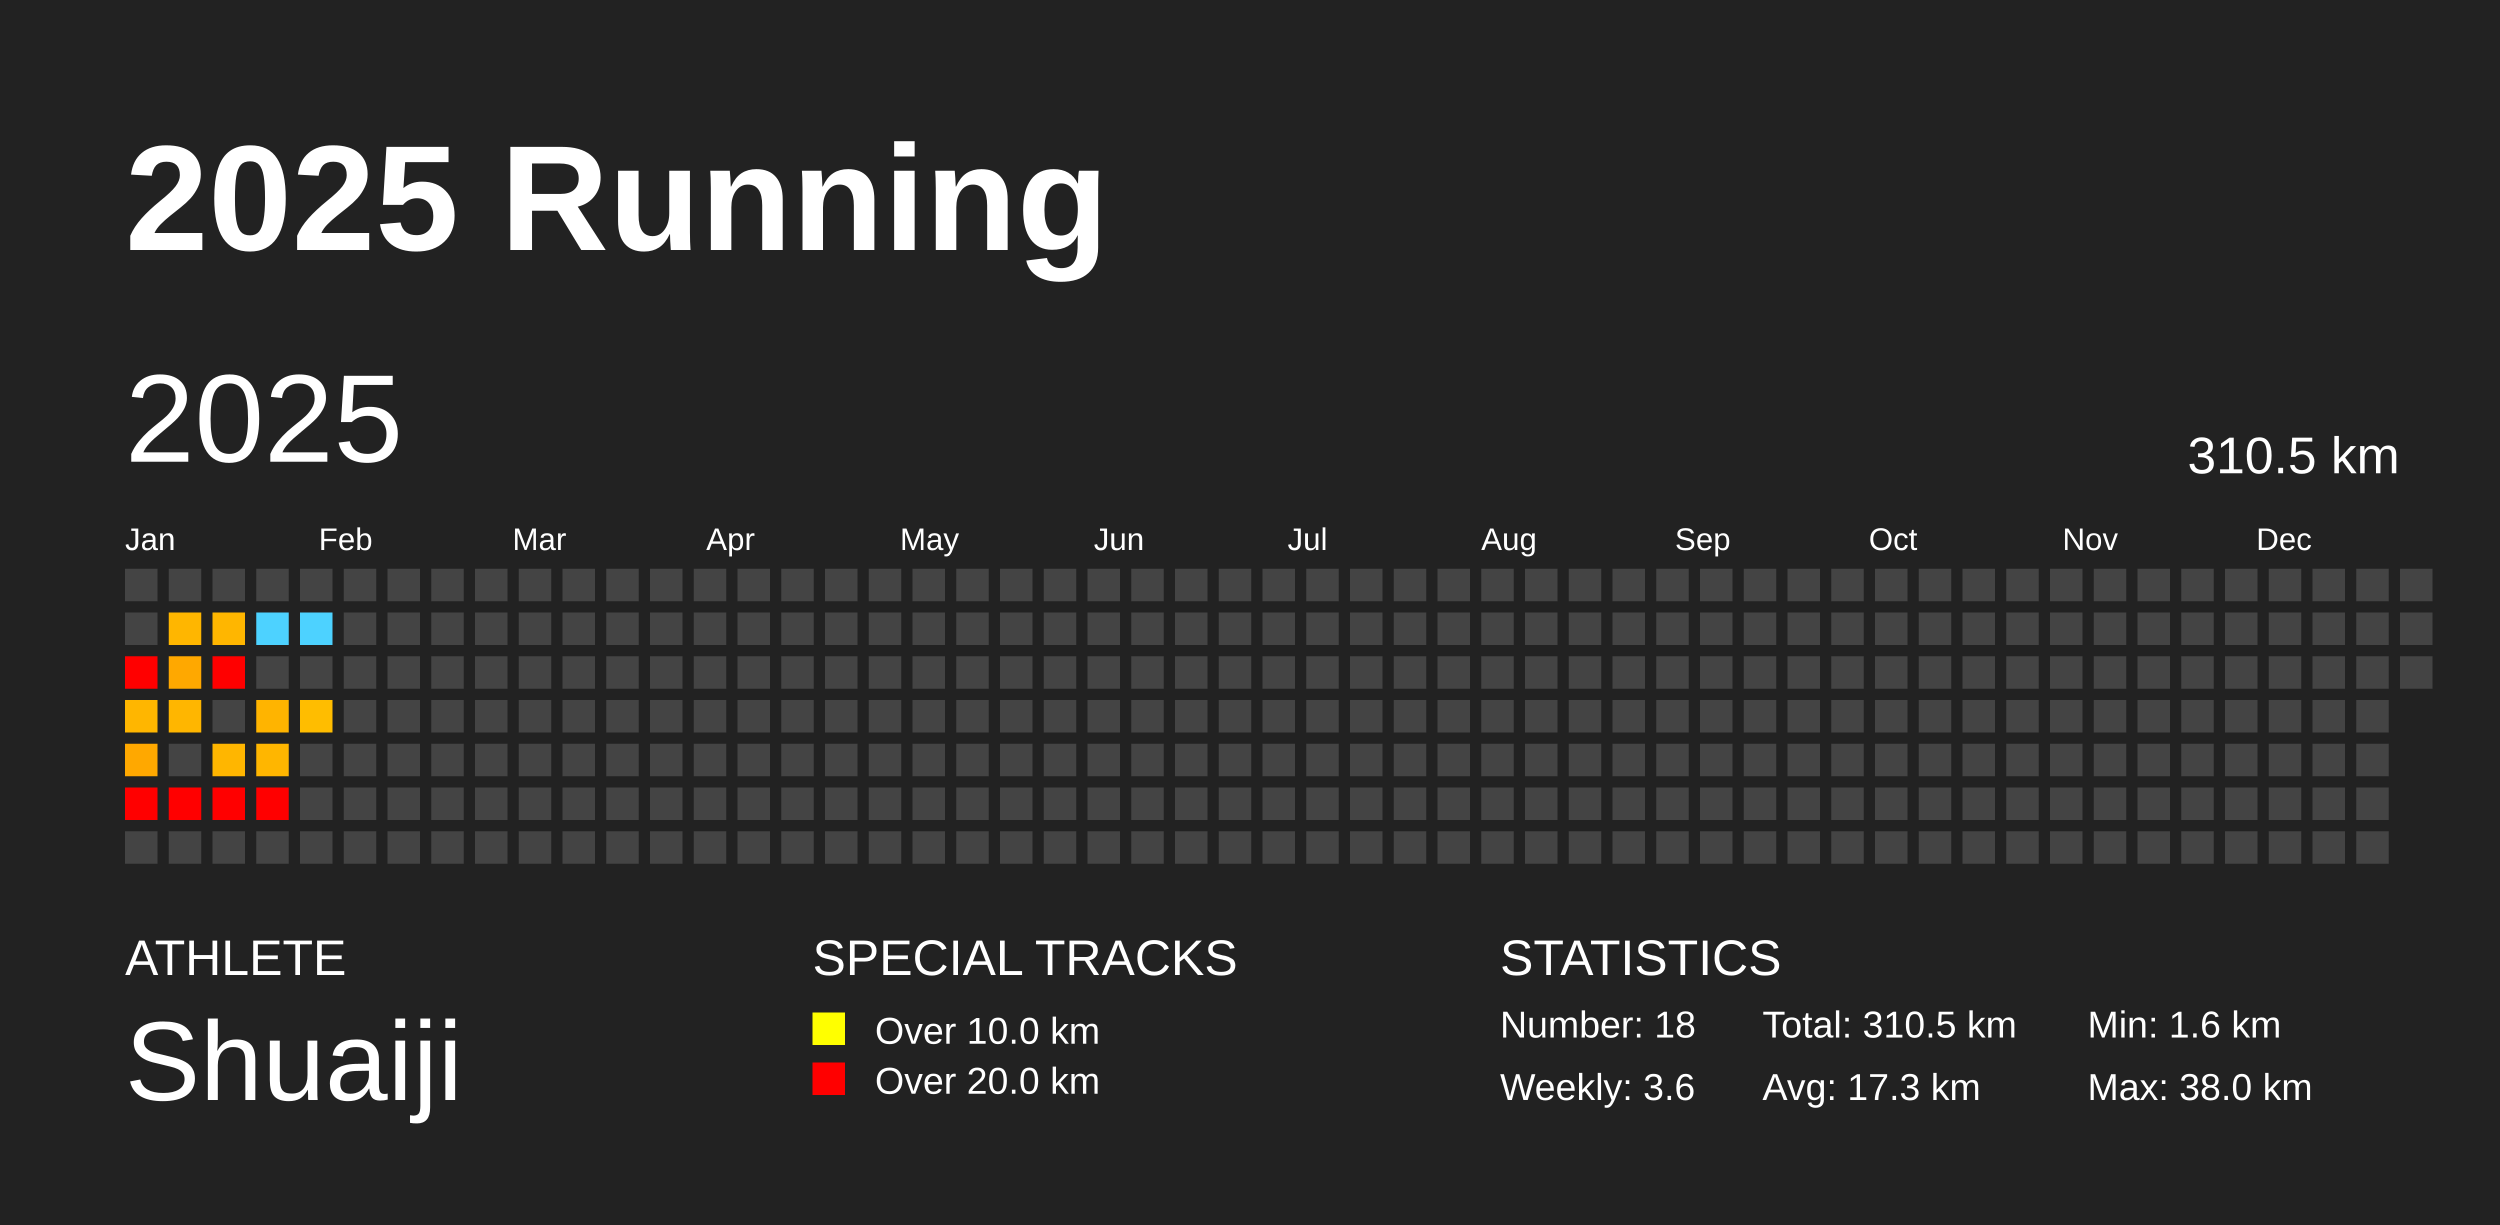
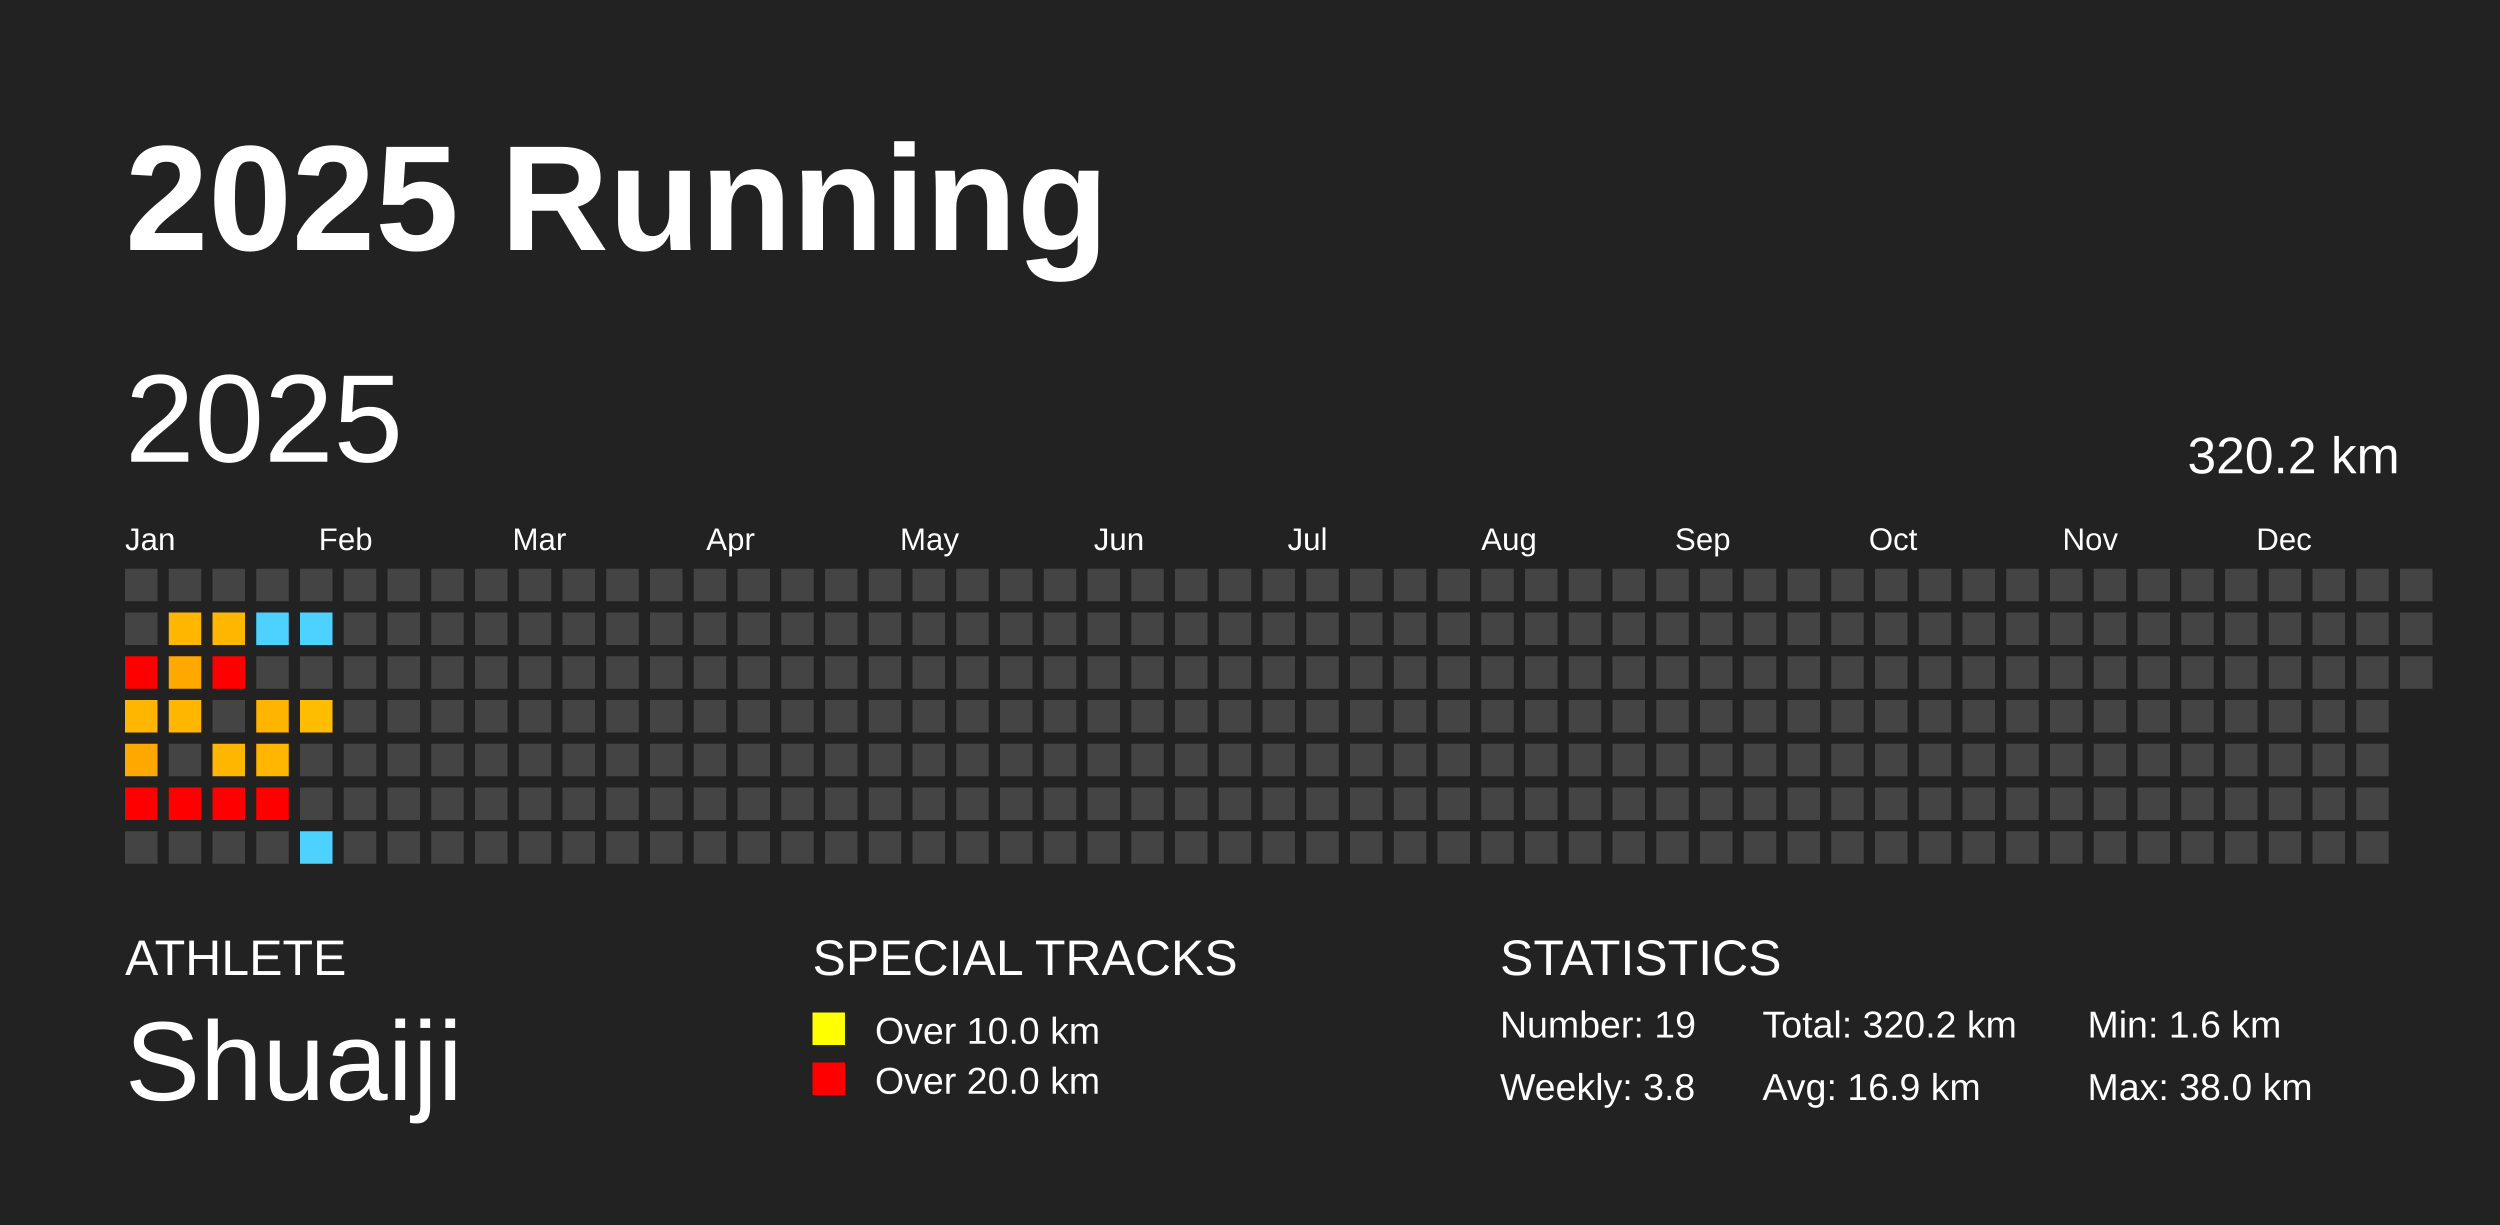
<svg xmlns="http://www.w3.org/2000/svg" baseProfile="full" height="98mm" version="1.1" viewBox="0,0,200,98" width="200mm">
  <defs />
  <rect fill="#222222" height="98" width="200" x="0" y="0" />
  <text fill="#FFFFFF" style="font-size:12px; font-family:Arial; font-weight:bold;" x="10" y="20">2025 Running</text>
  <text fill="#FFFFFF" style="font-size:4px; font-family:Arial" x="10" y="78">ATHLETE</text>
  <text fill="#FFFFFF" style="font-size:9px; font-family:Arial" x="10" y="88">Shuaiji</text>
  <text fill="#FFFFFF" style="font-size:4px; font-family:Arial" x="65" y="78">SPECIAL TRACKS</text>
  <rect fill="yellow" height="2.6" width="2.6" x="65" y="81" />
  <text fill="#FFFFFF" style="font-size:3px; font-family:Arial" x="70" y="83.5">Over 10.0 km</text>
  <rect fill="red" height="2.6" width="2.6" x="65" y="85" />
  <text fill="#FFFFFF" style="font-size:3px; font-family:Arial" x="70" y="87.5">Over 20.0 km</text>
  <text fill="#FFFFFF" style="font-size:4px; font-family:Arial" x="120" y="78">STATISTICS</text>
-   <text fill="#FFFFFF" style="font-size:3px; font-family:Arial" x="120" y="83">Number: 18</text>
-   <text fill="#FFFFFF" style="font-size:3px; font-family:Arial" x="120" y="88">Weekly: 3.6</text>
-   <text fill="#FFFFFF" style="font-size:3px; font-family:Arial" x="141" y="83">Total: 310.5 km</text>
-   <text fill="#FFFFFF" style="font-size:3px; font-family:Arial" x="141" y="88">Avg: 17.3 km</text>
+   <text fill="#FFFFFF" style="font-size:3px; font-family:Arial" x="120" y="83">Number: 19</text>
+   <text fill="#FFFFFF" style="font-size:3px; font-family:Arial" x="120" y="88">Weekly: 3.8</text>
+   <text fill="#FFFFFF" style="font-size:3px; font-family:Arial" x="141" y="83">Total: 320.2 km</text>
+   <text fill="#FFFFFF" style="font-size:3px; font-family:Arial" x="141" y="88">Avg: 16.9 km</text>
  <text fill="#FFFFFF" style="font-size:3px; font-family:Arial" x="167" y="83">Min: 1.6 km</text>
  <text fill="#FFFFFF" style="font-size:3px; font-family:Arial" x="167" y="88">Max: 38.0 km</text>
  <text dominant-baseline="hanging" fill="#FFFFFF" style="font-size:10.0px; font-family:Arial;" x="10" y="30">2025</text>
-   <text dominant-baseline="hanging" fill="#FFFFFF" style="font-size:4.125px; font-family:Arial;" x="175" y="35">310.5 km</text>
+   <text dominant-baseline="hanging" fill="#FFFFFF" style="font-size:4.125px; font-family:Arial;" x="175" y="35">320.2 km</text>
  <text fill="#FFFFFF" style="font-size:2.5px; font-family:Arial" x="10.0" y="44">Jan</text>
  <text fill="#FFFFFF" style="font-size:2.5px; font-family:Arial" x="25.5" y="44">Feb</text>
  <text fill="#FFFFFF" style="font-size:2.5px; font-family:Arial" x="41.0" y="44">Mar</text>
  <text fill="#FFFFFF" style="font-size:2.5px; font-family:Arial" x="56.5" y="44">Apr</text>
  <text fill="#FFFFFF" style="font-size:2.5px; font-family:Arial" x="72.0" y="44">May</text>
  <text fill="#FFFFFF" style="font-size:2.5px; font-family:Arial" x="87.5" y="44">Jun</text>
  <text fill="#FFFFFF" style="font-size:2.5px; font-family:Arial" x="103.0" y="44">Jul</text>
  <text fill="#FFFFFF" style="font-size:2.5px; font-family:Arial" x="118.5" y="44">Aug</text>
  <text fill="#FFFFFF" style="font-size:2.5px; font-family:Arial" x="134.0" y="44">Sep</text>
  <text fill="#FFFFFF" style="font-size:2.5px; font-family:Arial" x="149.5" y="44">Oct</text>
  <text fill="#FFFFFF" style="font-size:2.5px; font-family:Arial" x="165.0" y="44">Nov</text>
  <text fill="#FFFFFF" style="font-size:2.5px; font-family:Arial" x="180.5" y="44">Dec</text>
  <rect fill="#444444" height="2.6" width="2.6" x="10.0" y="45.5" />
  <rect fill="#444444" height="2.6" width="2.6" x="10.0" y="49.0" />
  <rect fill="red" height="2.6" width="2.6" x="10.0" y="52.5" />
  <rect fill="#ffb600" height="2.6" width="2.6" x="10.0" y="56.0" />
  <rect fill="#ffa800" height="2.6" width="2.6" x="10.0" y="59.5" />
  <rect fill="red" height="2.6" width="2.6" x="10.0" y="63.0" />
  <rect fill="#444444" height="2.6" width="2.6" x="10.0" y="66.5" />
  <rect fill="#444444" height="2.6" width="2.6" x="13.5" y="45.5" />
  <rect fill="#ffb600" height="2.6" width="2.6" x="13.5" y="49.0" />
  <rect fill="#ffa800" height="2.6" width="2.6" x="13.5" y="52.5" />
  <rect fill="#ffb600" height="2.6" width="2.6" x="13.5" y="56.0" />
  <rect fill="#444444" height="2.6" width="2.6" x="13.5" y="59.5" />
  <rect fill="red" height="2.6" width="2.6" x="13.5" y="63.0" />
  <rect fill="#444444" height="2.6" width="2.6" x="13.5" y="66.5" />
  <rect fill="#444444" height="2.6" width="2.6" x="17.0" y="45.5" />
  <rect fill="#ffb600" height="2.6" width="2.6" x="17.0" y="49.0" />
  <rect fill="red" height="2.6" width="2.6" x="17.0" y="52.5" />
  <rect fill="#444444" height="2.6" width="2.6" x="17.0" y="56.0" />
  <rect fill="#ffb600" height="2.6" width="2.6" x="17.0" y="59.5" />
  <rect fill="red" height="2.6" width="2.6" x="17.0" y="63.0" />
  <rect fill="#444444" height="2.6" width="2.6" x="17.0" y="66.5" />
  <rect fill="#444444" height="2.6" width="2.6" x="20.5" y="45.5" />
  <rect fill="#4dd2ff" height="2.6" width="2.6" x="20.5" y="49.0" />
  <rect fill="#444444" height="2.6" width="2.6" x="20.5" y="52.5" />
  <rect fill="#ffb400" height="2.6" width="2.6" x="20.5" y="56.0" />
  <rect fill="#ffb600" height="2.6" width="2.6" x="20.5" y="59.5" />
  <rect fill="red" height="2.6" width="2.6" x="20.5" y="63.0" />
  <rect fill="#444444" height="2.6" width="2.6" x="20.5" y="66.5" />
  <rect fill="#444444" height="2.6" width="2.6" x="24.0" y="45.5" />
  <rect fill="#4dd2ff" height="2.6" width="2.6" x="24.0" y="49.0" />
  <rect fill="#444444" height="2.6" width="2.6" x="24.0" y="52.5" />
  <rect fill="#ffbd00" height="2.6" width="2.6" x="24.0" y="56.0" />
  <rect fill="#444444" height="2.6" width="2.6" x="24.0" y="59.5" />
  <rect fill="#444444" height="2.6" width="2.6" x="24.0" y="63.0" />
-   <rect fill="#444444" height="2.6" width="2.6" x="24.0" y="66.5" />
+   <rect fill="#4dd2ff" height="2.6" width="2.6" x="24.0" y="66.5" />
  <rect fill="#444444" height="2.6" width="2.6" x="27.5" y="45.5" />
  <rect fill="#444444" height="2.6" width="2.6" x="27.5" y="49.0" />
  <rect fill="#444444" height="2.6" width="2.6" x="27.5" y="52.5" />
  <rect fill="#444444" height="2.6" width="2.6" x="27.5" y="56.0" />
  <rect fill="#444444" height="2.6" width="2.6" x="27.5" y="59.5" />
  <rect fill="#444444" height="2.6" width="2.6" x="27.5" y="63.0" />
  <rect fill="#444444" height="2.6" width="2.6" x="27.5" y="66.5" />
  <rect fill="#444444" height="2.6" width="2.6" x="31.0" y="45.5" />
  <rect fill="#444444" height="2.6" width="2.6" x="31.0" y="49.0" />
  <rect fill="#444444" height="2.6" width="2.6" x="31.0" y="52.5" />
  <rect fill="#444444" height="2.6" width="2.6" x="31.0" y="56.0" />
  <rect fill="#444444" height="2.6" width="2.6" x="31.0" y="59.5" />
  <rect fill="#444444" height="2.6" width="2.6" x="31.0" y="63.0" />
  <rect fill="#444444" height="2.6" width="2.6" x="31.0" y="66.5" />
  <rect fill="#444444" height="2.6" width="2.6" x="34.5" y="45.5" />
  <rect fill="#444444" height="2.6" width="2.6" x="34.5" y="49.0" />
  <rect fill="#444444" height="2.6" width="2.6" x="34.5" y="52.5" />
  <rect fill="#444444" height="2.6" width="2.6" x="34.5" y="56.0" />
  <rect fill="#444444" height="2.6" width="2.6" x="34.5" y="59.5" />
  <rect fill="#444444" height="2.6" width="2.6" x="34.5" y="63.0" />
  <rect fill="#444444" height="2.6" width="2.6" x="34.5" y="66.5" />
  <rect fill="#444444" height="2.6" width="2.6" x="38.0" y="45.5" />
  <rect fill="#444444" height="2.6" width="2.6" x="38.0" y="49.0" />
  <rect fill="#444444" height="2.6" width="2.6" x="38.0" y="52.5" />
  <rect fill="#444444" height="2.6" width="2.6" x="38.0" y="56.0" />
  <rect fill="#444444" height="2.6" width="2.6" x="38.0" y="59.5" />
  <rect fill="#444444" height="2.6" width="2.6" x="38.0" y="63.0" />
  <rect fill="#444444" height="2.6" width="2.6" x="38.0" y="66.5" />
  <rect fill="#444444" height="2.6" width="2.6" x="41.5" y="45.5" />
  <rect fill="#444444" height="2.6" width="2.6" x="41.5" y="49.0" />
  <rect fill="#444444" height="2.6" width="2.6" x="41.5" y="52.5" />
  <rect fill="#444444" height="2.6" width="2.6" x="41.5" y="56.0" />
  <rect fill="#444444" height="2.6" width="2.6" x="41.5" y="59.5" />
  <rect fill="#444444" height="2.6" width="2.6" x="41.5" y="63.0" />
  <rect fill="#444444" height="2.6" width="2.6" x="41.5" y="66.5" />
  <rect fill="#444444" height="2.6" width="2.6" x="45.0" y="45.5" />
  <rect fill="#444444" height="2.6" width="2.6" x="45.0" y="49.0" />
  <rect fill="#444444" height="2.6" width="2.6" x="45.0" y="52.5" />
  <rect fill="#444444" height="2.6" width="2.6" x="45.0" y="56.0" />
  <rect fill="#444444" height="2.6" width="2.6" x="45.0" y="59.5" />
  <rect fill="#444444" height="2.6" width="2.6" x="45.0" y="63.0" />
  <rect fill="#444444" height="2.6" width="2.6" x="45.0" y="66.5" />
  <rect fill="#444444" height="2.6" width="2.6" x="48.5" y="45.5" />
  <rect fill="#444444" height="2.6" width="2.6" x="48.5" y="49.0" />
  <rect fill="#444444" height="2.6" width="2.6" x="48.5" y="52.5" />
  <rect fill="#444444" height="2.6" width="2.6" x="48.5" y="56.0" />
  <rect fill="#444444" height="2.6" width="2.6" x="48.5" y="59.5" />
  <rect fill="#444444" height="2.6" width="2.6" x="48.5" y="63.0" />
  <rect fill="#444444" height="2.6" width="2.6" x="48.5" y="66.5" />
  <rect fill="#444444" height="2.6" width="2.6" x="52.0" y="45.5" />
  <rect fill="#444444" height="2.6" width="2.6" x="52.0" y="49.0" />
  <rect fill="#444444" height="2.6" width="2.6" x="52.0" y="52.5" />
  <rect fill="#444444" height="2.6" width="2.6" x="52.0" y="56.0" />
  <rect fill="#444444" height="2.6" width="2.6" x="52.0" y="59.5" />
  <rect fill="#444444" height="2.6" width="2.6" x="52.0" y="63.0" />
  <rect fill="#444444" height="2.6" width="2.6" x="52.0" y="66.5" />
  <rect fill="#444444" height="2.6" width="2.6" x="55.5" y="45.5" />
  <rect fill="#444444" height="2.6" width="2.6" x="55.5" y="49.0" />
  <rect fill="#444444" height="2.6" width="2.6" x="55.5" y="52.5" />
  <rect fill="#444444" height="2.6" width="2.6" x="55.5" y="56.0" />
  <rect fill="#444444" height="2.6" width="2.6" x="55.5" y="59.5" />
  <rect fill="#444444" height="2.6" width="2.6" x="55.5" y="63.0" />
  <rect fill="#444444" height="2.6" width="2.6" x="55.5" y="66.5" />
  <rect fill="#444444" height="2.6" width="2.6" x="59.0" y="45.5" />
  <rect fill="#444444" height="2.6" width="2.6" x="59.0" y="49.0" />
  <rect fill="#444444" height="2.6" width="2.6" x="59.0" y="52.5" />
  <rect fill="#444444" height="2.6" width="2.6" x="59.0" y="56.0" />
  <rect fill="#444444" height="2.6" width="2.6" x="59.0" y="59.5" />
  <rect fill="#444444" height="2.6" width="2.6" x="59.0" y="63.0" />
  <rect fill="#444444" height="2.6" width="2.6" x="59.0" y="66.5" />
  <rect fill="#444444" height="2.6" width="2.6" x="62.5" y="45.5" />
  <rect fill="#444444" height="2.6" width="2.6" x="62.5" y="49.0" />
  <rect fill="#444444" height="2.6" width="2.6" x="62.5" y="52.5" />
  <rect fill="#444444" height="2.6" width="2.6" x="62.5" y="56.0" />
  <rect fill="#444444" height="2.6" width="2.6" x="62.5" y="59.5" />
  <rect fill="#444444" height="2.6" width="2.6" x="62.5" y="63.0" />
  <rect fill="#444444" height="2.6" width="2.6" x="62.5" y="66.5" />
  <rect fill="#444444" height="2.6" width="2.6" x="66.0" y="45.5" />
  <rect fill="#444444" height="2.6" width="2.6" x="66.0" y="49.0" />
  <rect fill="#444444" height="2.6" width="2.6" x="66.0" y="52.5" />
  <rect fill="#444444" height="2.6" width="2.6" x="66.0" y="56.0" />
  <rect fill="#444444" height="2.6" width="2.6" x="66.0" y="59.5" />
  <rect fill="#444444" height="2.6" width="2.6" x="66.0" y="63.0" />
  <rect fill="#444444" height="2.6" width="2.6" x="66.0" y="66.5" />
  <rect fill="#444444" height="2.6" width="2.6" x="69.5" y="45.5" />
  <rect fill="#444444" height="2.6" width="2.6" x="69.5" y="49.0" />
  <rect fill="#444444" height="2.6" width="2.6" x="69.5" y="52.5" />
  <rect fill="#444444" height="2.6" width="2.6" x="69.5" y="56.0" />
  <rect fill="#444444" height="2.6" width="2.6" x="69.5" y="59.5" />
  <rect fill="#444444" height="2.6" width="2.6" x="69.5" y="63.0" />
  <rect fill="#444444" height="2.6" width="2.6" x="69.5" y="66.5" />
  <rect fill="#444444" height="2.6" width="2.6" x="73.0" y="45.5" />
  <rect fill="#444444" height="2.6" width="2.6" x="73.0" y="49.0" />
  <rect fill="#444444" height="2.6" width="2.6" x="73.0" y="52.5" />
  <rect fill="#444444" height="2.6" width="2.6" x="73.0" y="56.0" />
  <rect fill="#444444" height="2.6" width="2.6" x="73.0" y="59.5" />
  <rect fill="#444444" height="2.6" width="2.6" x="73.0" y="63.0" />
  <rect fill="#444444" height="2.6" width="2.6" x="73.0" y="66.5" />
  <rect fill="#444444" height="2.6" width="2.6" x="76.5" y="45.5" />
  <rect fill="#444444" height="2.6" width="2.6" x="76.5" y="49.0" />
  <rect fill="#444444" height="2.6" width="2.6" x="76.5" y="52.5" />
  <rect fill="#444444" height="2.6" width="2.6" x="76.5" y="56.0" />
  <rect fill="#444444" height="2.6" width="2.6" x="76.5" y="59.5" />
  <rect fill="#444444" height="2.6" width="2.6" x="76.5" y="63.0" />
  <rect fill="#444444" height="2.6" width="2.6" x="76.5" y="66.5" />
  <rect fill="#444444" height="2.6" width="2.6" x="80.0" y="45.5" />
  <rect fill="#444444" height="2.6" width="2.6" x="80.0" y="49.0" />
  <rect fill="#444444" height="2.6" width="2.6" x="80.0" y="52.5" />
  <rect fill="#444444" height="2.6" width="2.6" x="80.0" y="56.0" />
  <rect fill="#444444" height="2.6" width="2.6" x="80.0" y="59.5" />
  <rect fill="#444444" height="2.6" width="2.6" x="80.0" y="63.0" />
  <rect fill="#444444" height="2.6" width="2.6" x="80.0" y="66.5" />
  <rect fill="#444444" height="2.6" width="2.6" x="83.5" y="45.5" />
  <rect fill="#444444" height="2.6" width="2.6" x="83.5" y="49.0" />
  <rect fill="#444444" height="2.6" width="2.6" x="83.5" y="52.5" />
  <rect fill="#444444" height="2.6" width="2.6" x="83.5" y="56.0" />
  <rect fill="#444444" height="2.6" width="2.6" x="83.5" y="59.5" />
  <rect fill="#444444" height="2.6" width="2.6" x="83.5" y="63.0" />
  <rect fill="#444444" height="2.6" width="2.6" x="83.5" y="66.5" />
  <rect fill="#444444" height="2.6" width="2.6" x="87.0" y="45.5" />
  <rect fill="#444444" height="2.6" width="2.6" x="87.0" y="49.0" />
  <rect fill="#444444" height="2.6" width="2.6" x="87.0" y="52.5" />
  <rect fill="#444444" height="2.6" width="2.6" x="87.0" y="56.0" />
  <rect fill="#444444" height="2.6" width="2.6" x="87.0" y="59.5" />
  <rect fill="#444444" height="2.6" width="2.6" x="87.0" y="63.0" />
  <rect fill="#444444" height="2.6" width="2.6" x="87.0" y="66.5" />
  <rect fill="#444444" height="2.6" width="2.6" x="90.5" y="45.5" />
  <rect fill="#444444" height="2.6" width="2.6" x="90.5" y="49.0" />
  <rect fill="#444444" height="2.6" width="2.6" x="90.5" y="52.5" />
  <rect fill="#444444" height="2.6" width="2.6" x="90.5" y="56.0" />
  <rect fill="#444444" height="2.6" width="2.6" x="90.5" y="59.5" />
  <rect fill="#444444" height="2.6" width="2.6" x="90.5" y="63.0" />
  <rect fill="#444444" height="2.6" width="2.6" x="90.5" y="66.5" />
  <rect fill="#444444" height="2.6" width="2.6" x="94.0" y="45.5" />
  <rect fill="#444444" height="2.6" width="2.6" x="94.0" y="49.0" />
  <rect fill="#444444" height="2.6" width="2.6" x="94.0" y="52.5" />
  <rect fill="#444444" height="2.6" width="2.6" x="94.0" y="56.0" />
  <rect fill="#444444" height="2.6" width="2.6" x="94.0" y="59.5" />
  <rect fill="#444444" height="2.6" width="2.6" x="94.0" y="63.0" />
  <rect fill="#444444" height="2.6" width="2.6" x="94.0" y="66.5" />
  <rect fill="#444444" height="2.6" width="2.6" x="97.5" y="45.5" />
  <rect fill="#444444" height="2.6" width="2.6" x="97.5" y="49.0" />
  <rect fill="#444444" height="2.6" width="2.6" x="97.5" y="52.5" />
  <rect fill="#444444" height="2.6" width="2.6" x="97.5" y="56.0" />
  <rect fill="#444444" height="2.6" width="2.6" x="97.5" y="59.5" />
  <rect fill="#444444" height="2.6" width="2.6" x="97.5" y="63.0" />
  <rect fill="#444444" height="2.6" width="2.6" x="97.5" y="66.5" />
  <rect fill="#444444" height="2.6" width="2.6" x="101.0" y="45.5" />
  <rect fill="#444444" height="2.6" width="2.6" x="101.0" y="49.0" />
  <rect fill="#444444" height="2.6" width="2.6" x="101.0" y="52.5" />
  <rect fill="#444444" height="2.6" width="2.6" x="101.0" y="56.0" />
  <rect fill="#444444" height="2.6" width="2.6" x="101.0" y="59.5" />
  <rect fill="#444444" height="2.6" width="2.6" x="101.0" y="63.0" />
  <rect fill="#444444" height="2.6" width="2.6" x="101.0" y="66.5" />
  <rect fill="#444444" height="2.6" width="2.6" x="104.5" y="45.5" />
  <rect fill="#444444" height="2.6" width="2.6" x="104.5" y="49.0" />
  <rect fill="#444444" height="2.6" width="2.6" x="104.5" y="52.5" />
  <rect fill="#444444" height="2.6" width="2.6" x="104.5" y="56.0" />
  <rect fill="#444444" height="2.6" width="2.6" x="104.5" y="59.5" />
  <rect fill="#444444" height="2.6" width="2.6" x="104.5" y="63.0" />
  <rect fill="#444444" height="2.6" width="2.6" x="104.5" y="66.5" />
  <rect fill="#444444" height="2.6" width="2.6" x="108.0" y="45.5" />
  <rect fill="#444444" height="2.6" width="2.6" x="108.0" y="49.0" />
  <rect fill="#444444" height="2.6" width="2.6" x="108.0" y="52.5" />
  <rect fill="#444444" height="2.6" width="2.6" x="108.0" y="56.0" />
  <rect fill="#444444" height="2.6" width="2.6" x="108.0" y="59.5" />
  <rect fill="#444444" height="2.6" width="2.6" x="108.0" y="63.0" />
  <rect fill="#444444" height="2.6" width="2.6" x="108.0" y="66.5" />
  <rect fill="#444444" height="2.6" width="2.6" x="111.5" y="45.5" />
  <rect fill="#444444" height="2.6" width="2.6" x="111.5" y="49.0" />
  <rect fill="#444444" height="2.6" width="2.6" x="111.5" y="52.5" />
  <rect fill="#444444" height="2.6" width="2.6" x="111.5" y="56.0" />
  <rect fill="#444444" height="2.6" width="2.6" x="111.5" y="59.5" />
  <rect fill="#444444" height="2.6" width="2.6" x="111.5" y="63.0" />
  <rect fill="#444444" height="2.6" width="2.6" x="111.5" y="66.5" />
  <rect fill="#444444" height="2.6" width="2.6" x="115.0" y="45.5" />
  <rect fill="#444444" height="2.6" width="2.6" x="115.0" y="49.0" />
  <rect fill="#444444" height="2.6" width="2.6" x="115.0" y="52.5" />
  <rect fill="#444444" height="2.6" width="2.6" x="115.0" y="56.0" />
  <rect fill="#444444" height="2.6" width="2.6" x="115.0" y="59.5" />
  <rect fill="#444444" height="2.6" width="2.6" x="115.0" y="63.0" />
  <rect fill="#444444" height="2.6" width="2.6" x="115.0" y="66.5" />
  <rect fill="#444444" height="2.6" width="2.6" x="118.5" y="45.5" />
  <rect fill="#444444" height="2.6" width="2.6" x="118.5" y="49.0" />
  <rect fill="#444444" height="2.6" width="2.6" x="118.5" y="52.5" />
  <rect fill="#444444" height="2.6" width="2.6" x="118.5" y="56.0" />
  <rect fill="#444444" height="2.6" width="2.6" x="118.5" y="59.5" />
  <rect fill="#444444" height="2.6" width="2.6" x="118.5" y="63.0" />
  <rect fill="#444444" height="2.6" width="2.6" x="118.5" y="66.5" />
  <rect fill="#444444" height="2.6" width="2.6" x="122.0" y="45.5" />
  <rect fill="#444444" height="2.6" width="2.6" x="122.0" y="49.0" />
  <rect fill="#444444" height="2.6" width="2.6" x="122.0" y="52.5" />
  <rect fill="#444444" height="2.6" width="2.6" x="122.0" y="56.0" />
  <rect fill="#444444" height="2.6" width="2.6" x="122.0" y="59.5" />
  <rect fill="#444444" height="2.6" width="2.6" x="122.0" y="63.0" />
  <rect fill="#444444" height="2.6" width="2.6" x="122.0" y="66.5" />
  <rect fill="#444444" height="2.6" width="2.6" x="125.5" y="45.5" />
  <rect fill="#444444" height="2.6" width="2.6" x="125.5" y="49.0" />
  <rect fill="#444444" height="2.6" width="2.6" x="125.5" y="52.5" />
  <rect fill="#444444" height="2.6" width="2.6" x="125.5" y="56.0" />
  <rect fill="#444444" height="2.6" width="2.6" x="125.5" y="59.5" />
  <rect fill="#444444" height="2.6" width="2.6" x="125.5" y="63.0" />
  <rect fill="#444444" height="2.6" width="2.6" x="125.5" y="66.5" />
  <rect fill="#444444" height="2.6" width="2.6" x="129.0" y="45.5" />
  <rect fill="#444444" height="2.6" width="2.6" x="129.0" y="49.0" />
  <rect fill="#444444" height="2.6" width="2.6" x="129.0" y="52.5" />
  <rect fill="#444444" height="2.6" width="2.6" x="129.0" y="56.0" />
  <rect fill="#444444" height="2.6" width="2.6" x="129.0" y="59.5" />
  <rect fill="#444444" height="2.6" width="2.6" x="129.0" y="63.0" />
  <rect fill="#444444" height="2.6" width="2.6" x="129.0" y="66.5" />
  <rect fill="#444444" height="2.6" width="2.6" x="132.5" y="45.5" />
  <rect fill="#444444" height="2.6" width="2.6" x="132.5" y="49.0" />
  <rect fill="#444444" height="2.6" width="2.6" x="132.5" y="52.5" />
  <rect fill="#444444" height="2.6" width="2.6" x="132.5" y="56.0" />
  <rect fill="#444444" height="2.6" width="2.6" x="132.5" y="59.5" />
  <rect fill="#444444" height="2.6" width="2.6" x="132.5" y="63.0" />
  <rect fill="#444444" height="2.6" width="2.6" x="132.5" y="66.5" />
  <rect fill="#444444" height="2.6" width="2.6" x="136.0" y="45.5" />
  <rect fill="#444444" height="2.6" width="2.6" x="136.0" y="49.0" />
  <rect fill="#444444" height="2.6" width="2.6" x="136.0" y="52.5" />
  <rect fill="#444444" height="2.6" width="2.6" x="136.0" y="56.0" />
  <rect fill="#444444" height="2.6" width="2.6" x="136.0" y="59.5" />
  <rect fill="#444444" height="2.6" width="2.6" x="136.0" y="63.0" />
  <rect fill="#444444" height="2.6" width="2.6" x="136.0" y="66.5" />
  <rect fill="#444444" height="2.6" width="2.6" x="139.5" y="45.5" />
  <rect fill="#444444" height="2.6" width="2.6" x="139.5" y="49.0" />
  <rect fill="#444444" height="2.6" width="2.6" x="139.5" y="52.5" />
  <rect fill="#444444" height="2.6" width="2.6" x="139.5" y="56.0" />
  <rect fill="#444444" height="2.6" width="2.6" x="139.5" y="59.5" />
  <rect fill="#444444" height="2.6" width="2.6" x="139.5" y="63.0" />
  <rect fill="#444444" height="2.6" width="2.6" x="139.5" y="66.5" />
  <rect fill="#444444" height="2.6" width="2.6" x="143.0" y="45.5" />
  <rect fill="#444444" height="2.6" width="2.6" x="143.0" y="49.0" />
  <rect fill="#444444" height="2.6" width="2.6" x="143.0" y="52.5" />
  <rect fill="#444444" height="2.6" width="2.6" x="143.0" y="56.0" />
  <rect fill="#444444" height="2.6" width="2.6" x="143.0" y="59.5" />
  <rect fill="#444444" height="2.6" width="2.6" x="143.0" y="63.0" />
  <rect fill="#444444" height="2.6" width="2.6" x="143.0" y="66.5" />
  <rect fill="#444444" height="2.6" width="2.6" x="146.5" y="45.5" />
  <rect fill="#444444" height="2.6" width="2.6" x="146.5" y="49.0" />
  <rect fill="#444444" height="2.6" width="2.6" x="146.5" y="52.5" />
  <rect fill="#444444" height="2.6" width="2.6" x="146.5" y="56.0" />
  <rect fill="#444444" height="2.6" width="2.6" x="146.5" y="59.5" />
  <rect fill="#444444" height="2.6" width="2.6" x="146.5" y="63.0" />
  <rect fill="#444444" height="2.6" width="2.6" x="146.5" y="66.5" />
  <rect fill="#444444" height="2.6" width="2.6" x="150.0" y="45.5" />
  <rect fill="#444444" height="2.6" width="2.6" x="150.0" y="49.0" />
  <rect fill="#444444" height="2.6" width="2.6" x="150.0" y="52.5" />
  <rect fill="#444444" height="2.6" width="2.6" x="150.0" y="56.0" />
  <rect fill="#444444" height="2.6" width="2.6" x="150.0" y="59.5" />
  <rect fill="#444444" height="2.6" width="2.6" x="150.0" y="63.0" />
  <rect fill="#444444" height="2.6" width="2.6" x="150.0" y="66.5" />
  <rect fill="#444444" height="2.6" width="2.6" x="153.5" y="45.5" />
  <rect fill="#444444" height="2.6" width="2.6" x="153.5" y="49.0" />
  <rect fill="#444444" height="2.6" width="2.6" x="153.5" y="52.5" />
  <rect fill="#444444" height="2.6" width="2.6" x="153.5" y="56.0" />
  <rect fill="#444444" height="2.6" width="2.6" x="153.5" y="59.5" />
  <rect fill="#444444" height="2.6" width="2.6" x="153.5" y="63.0" />
  <rect fill="#444444" height="2.6" width="2.6" x="153.5" y="66.5" />
  <rect fill="#444444" height="2.6" width="2.6" x="157.0" y="45.5" />
  <rect fill="#444444" height="2.6" width="2.6" x="157.0" y="49.0" />
  <rect fill="#444444" height="2.6" width="2.6" x="157.0" y="52.5" />
  <rect fill="#444444" height="2.6" width="2.6" x="157.0" y="56.0" />
  <rect fill="#444444" height="2.6" width="2.6" x="157.0" y="59.5" />
  <rect fill="#444444" height="2.6" width="2.6" x="157.0" y="63.0" />
  <rect fill="#444444" height="2.6" width="2.6" x="157.0" y="66.5" />
  <rect fill="#444444" height="2.6" width="2.6" x="160.5" y="45.5" />
  <rect fill="#444444" height="2.6" width="2.6" x="160.5" y="49.0" />
  <rect fill="#444444" height="2.6" width="2.6" x="160.5" y="52.5" />
  <rect fill="#444444" height="2.6" width="2.6" x="160.5" y="56.0" />
  <rect fill="#444444" height="2.6" width="2.6" x="160.5" y="59.5" />
  <rect fill="#444444" height="2.6" width="2.6" x="160.5" y="63.0" />
  <rect fill="#444444" height="2.6" width="2.6" x="160.5" y="66.5" />
  <rect fill="#444444" height="2.6" width="2.6" x="164.0" y="45.5" />
  <rect fill="#444444" height="2.6" width="2.6" x="164.0" y="49.0" />
  <rect fill="#444444" height="2.6" width="2.6" x="164.0" y="52.5" />
  <rect fill="#444444" height="2.6" width="2.6" x="164.0" y="56.0" />
  <rect fill="#444444" height="2.6" width="2.6" x="164.0" y="59.5" />
  <rect fill="#444444" height="2.6" width="2.6" x="164.0" y="63.0" />
  <rect fill="#444444" height="2.6" width="2.6" x="164.0" y="66.5" />
  <rect fill="#444444" height="2.6" width="2.6" x="167.5" y="45.5" />
  <rect fill="#444444" height="2.6" width="2.6" x="167.5" y="49.0" />
  <rect fill="#444444" height="2.6" width="2.6" x="167.5" y="52.5" />
  <rect fill="#444444" height="2.6" width="2.6" x="167.5" y="56.0" />
  <rect fill="#444444" height="2.6" width="2.6" x="167.5" y="59.5" />
  <rect fill="#444444" height="2.6" width="2.6" x="167.5" y="63.0" />
  <rect fill="#444444" height="2.6" width="2.6" x="167.5" y="66.5" />
  <rect fill="#444444" height="2.6" width="2.6" x="171.0" y="45.5" />
  <rect fill="#444444" height="2.6" width="2.6" x="171.0" y="49.0" />
  <rect fill="#444444" height="2.6" width="2.6" x="171.0" y="52.5" />
  <rect fill="#444444" height="2.6" width="2.6" x="171.0" y="56.0" />
  <rect fill="#444444" height="2.6" width="2.6" x="171.0" y="59.5" />
  <rect fill="#444444" height="2.6" width="2.6" x="171.0" y="63.0" />
  <rect fill="#444444" height="2.6" width="2.6" x="171.0" y="66.5" />
  <rect fill="#444444" height="2.6" width="2.6" x="174.5" y="45.5" />
  <rect fill="#444444" height="2.6" width="2.6" x="174.5" y="49.0" />
  <rect fill="#444444" height="2.6" width="2.6" x="174.5" y="52.5" />
  <rect fill="#444444" height="2.6" width="2.6" x="174.5" y="56.0" />
  <rect fill="#444444" height="2.6" width="2.6" x="174.5" y="59.5" />
  <rect fill="#444444" height="2.6" width="2.6" x="174.5" y="63.0" />
  <rect fill="#444444" height="2.6" width="2.6" x="174.5" y="66.5" />
  <rect fill="#444444" height="2.6" width="2.6" x="178.0" y="45.5" />
  <rect fill="#444444" height="2.6" width="2.6" x="178.0" y="49.0" />
  <rect fill="#444444" height="2.6" width="2.6" x="178.0" y="52.5" />
  <rect fill="#444444" height="2.6" width="2.6" x="178.0" y="56.0" />
  <rect fill="#444444" height="2.6" width="2.6" x="178.0" y="59.5" />
  <rect fill="#444444" height="2.6" width="2.6" x="178.0" y="63.0" />
  <rect fill="#444444" height="2.6" width="2.6" x="178.0" y="66.5" />
  <rect fill="#444444" height="2.6" width="2.6" x="181.5" y="45.5" />
  <rect fill="#444444" height="2.6" width="2.6" x="181.5" y="49.0" />
  <rect fill="#444444" height="2.6" width="2.6" x="181.5" y="52.5" />
  <rect fill="#444444" height="2.6" width="2.6" x="181.5" y="56.0" />
  <rect fill="#444444" height="2.6" width="2.6" x="181.5" y="59.5" />
  <rect fill="#444444" height="2.6" width="2.6" x="181.5" y="63.0" />
  <rect fill="#444444" height="2.6" width="2.6" x="181.5" y="66.5" />
  <rect fill="#444444" height="2.6" width="2.6" x="185.0" y="45.5" />
  <rect fill="#444444" height="2.6" width="2.6" x="185.0" y="49.0" />
  <rect fill="#444444" height="2.6" width="2.6" x="185.0" y="52.5" />
  <rect fill="#444444" height="2.6" width="2.6" x="185.0" y="56.0" />
  <rect fill="#444444" height="2.6" width="2.6" x="185.0" y="59.5" />
  <rect fill="#444444" height="2.6" width="2.6" x="185.0" y="63.0" />
  <rect fill="#444444" height="2.6" width="2.6" x="185.0" y="66.5" />
  <rect fill="#444444" height="2.6" width="2.6" x="188.5" y="45.5" />
  <rect fill="#444444" height="2.6" width="2.6" x="188.5" y="49.0" />
  <rect fill="#444444" height="2.6" width="2.6" x="188.5" y="52.5" />
  <rect fill="#444444" height="2.6" width="2.6" x="188.5" y="56.0" />
  <rect fill="#444444" height="2.6" width="2.6" x="188.5" y="59.5" />
  <rect fill="#444444" height="2.6" width="2.6" x="188.5" y="63.0" />
  <rect fill="#444444" height="2.6" width="2.6" x="188.5" y="66.5" />
  <rect fill="#444444" height="2.6" width="2.6" x="192.0" y="45.5" />
  <rect fill="#444444" height="2.6" width="2.6" x="192.0" y="49.0" />
  <rect fill="#444444" height="2.6" width="2.6" x="192.0" y="52.5" />
</svg>
